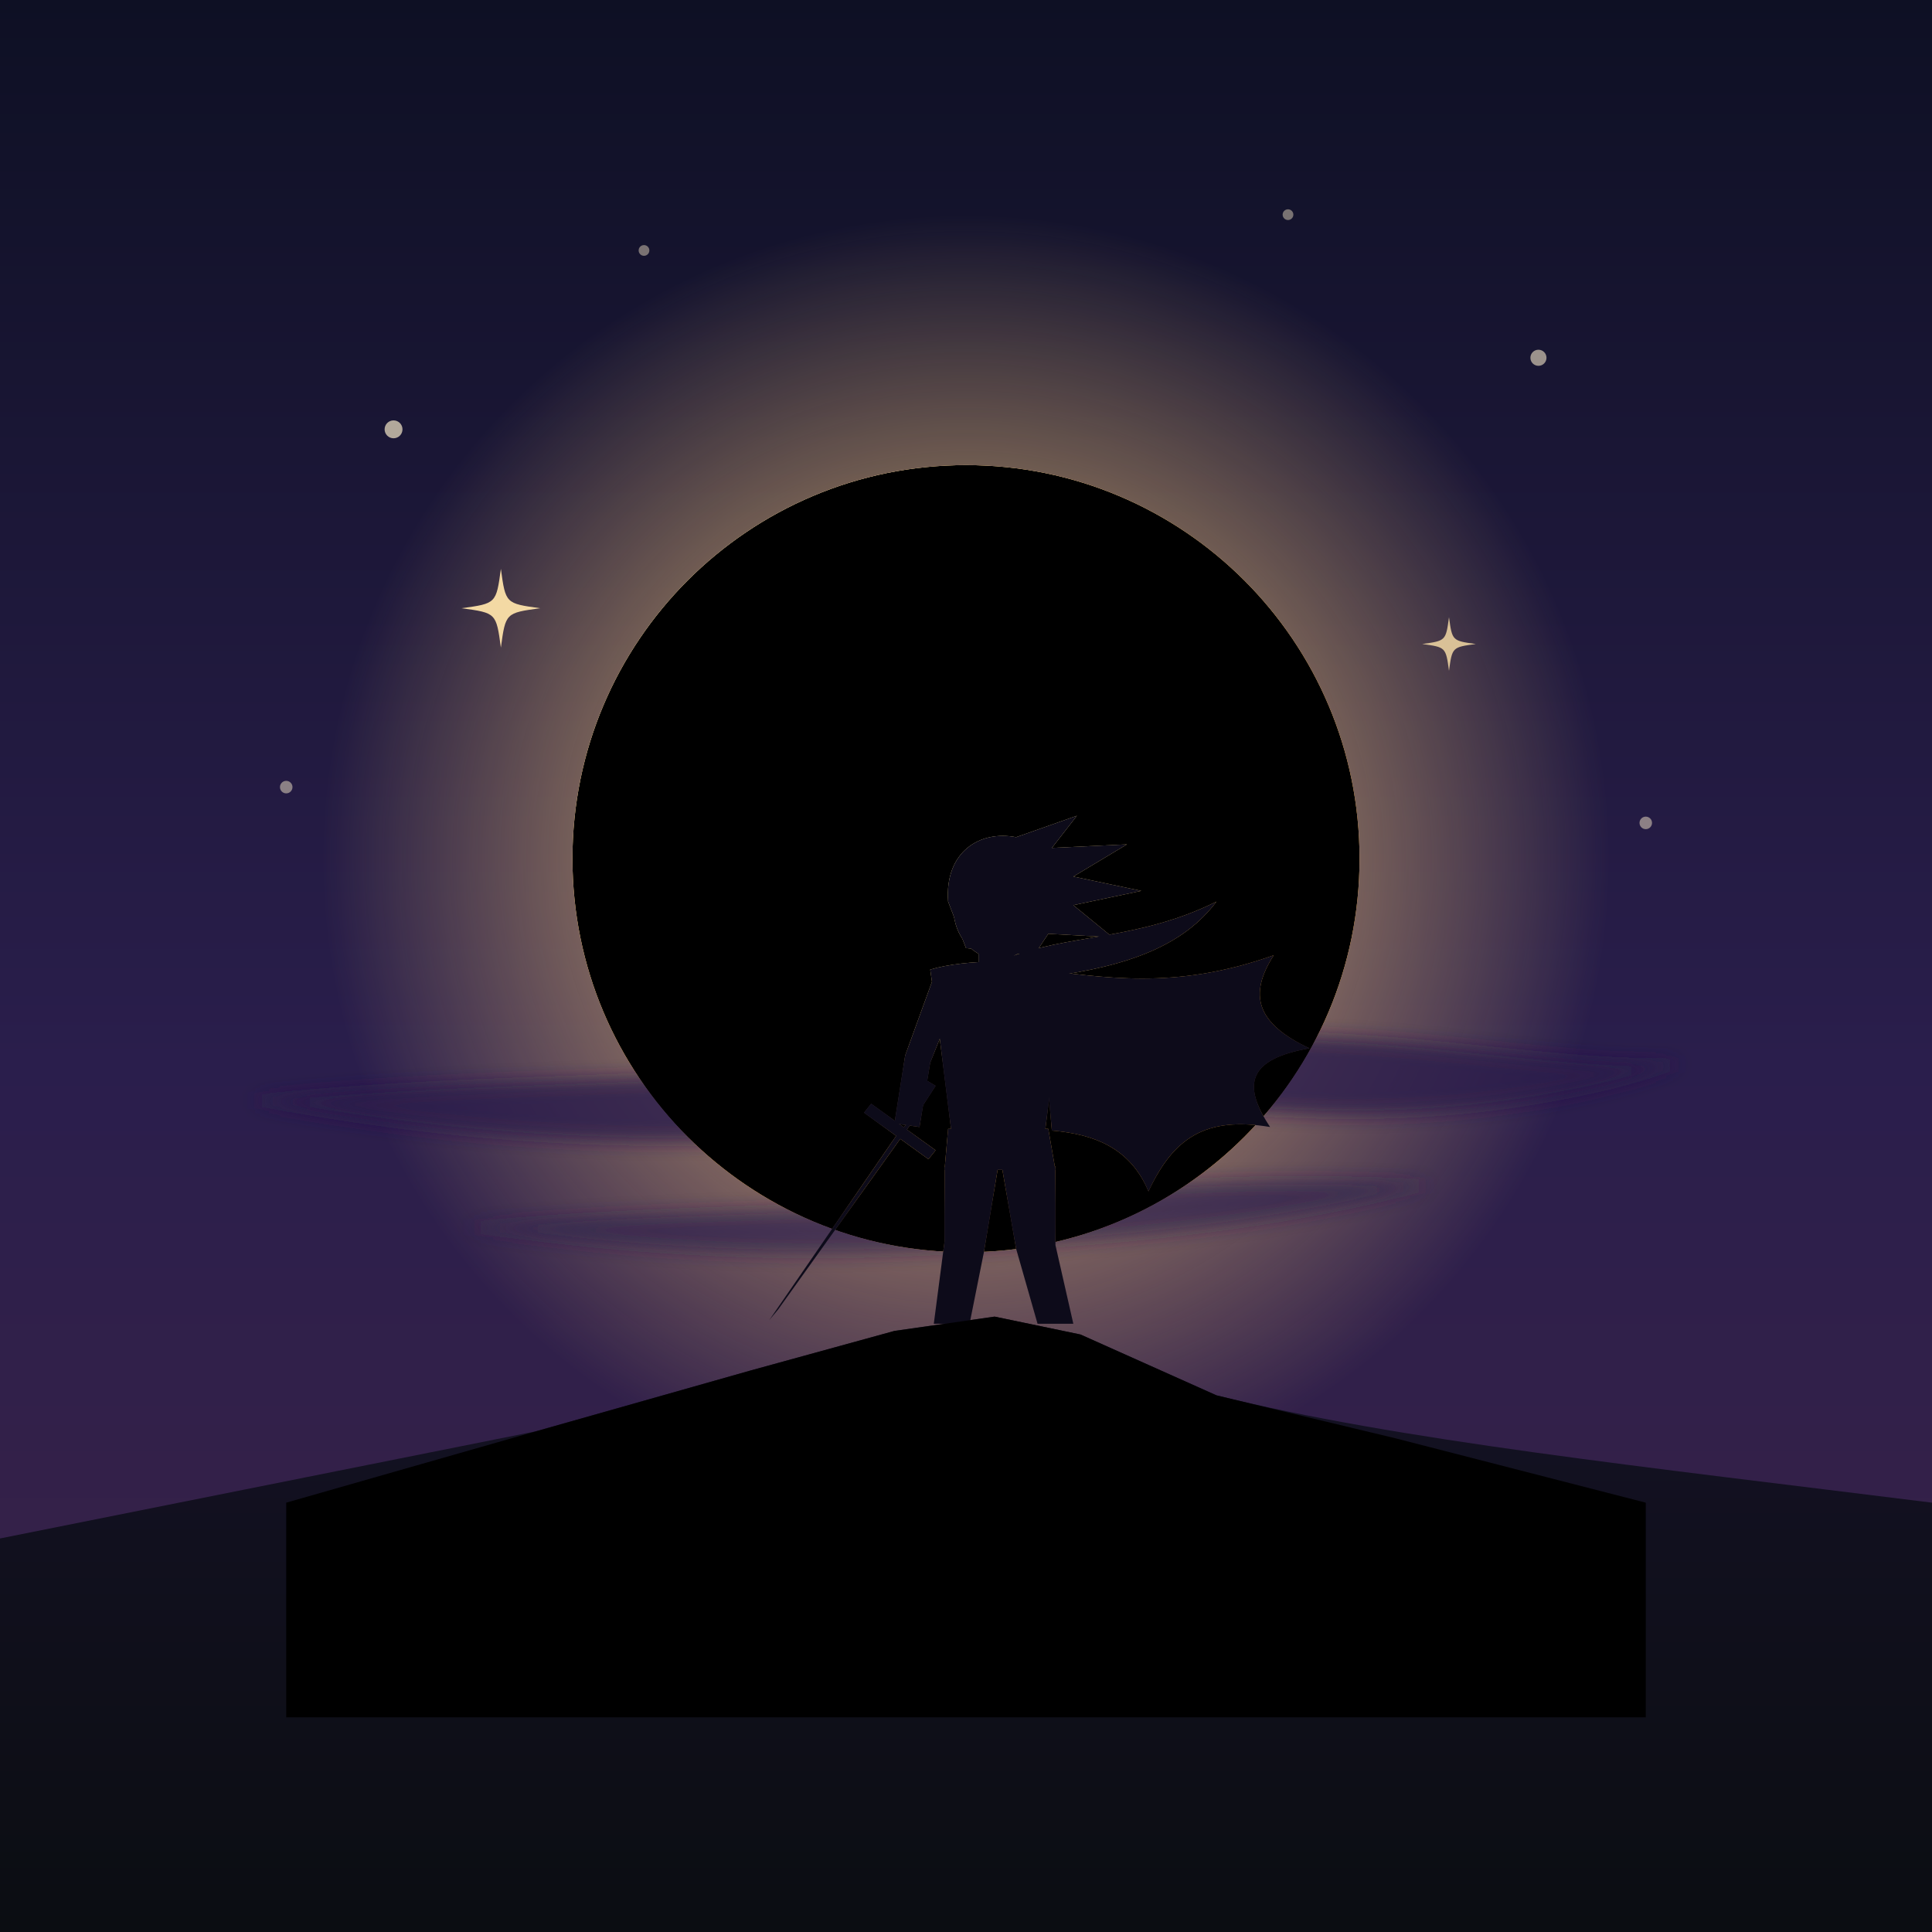
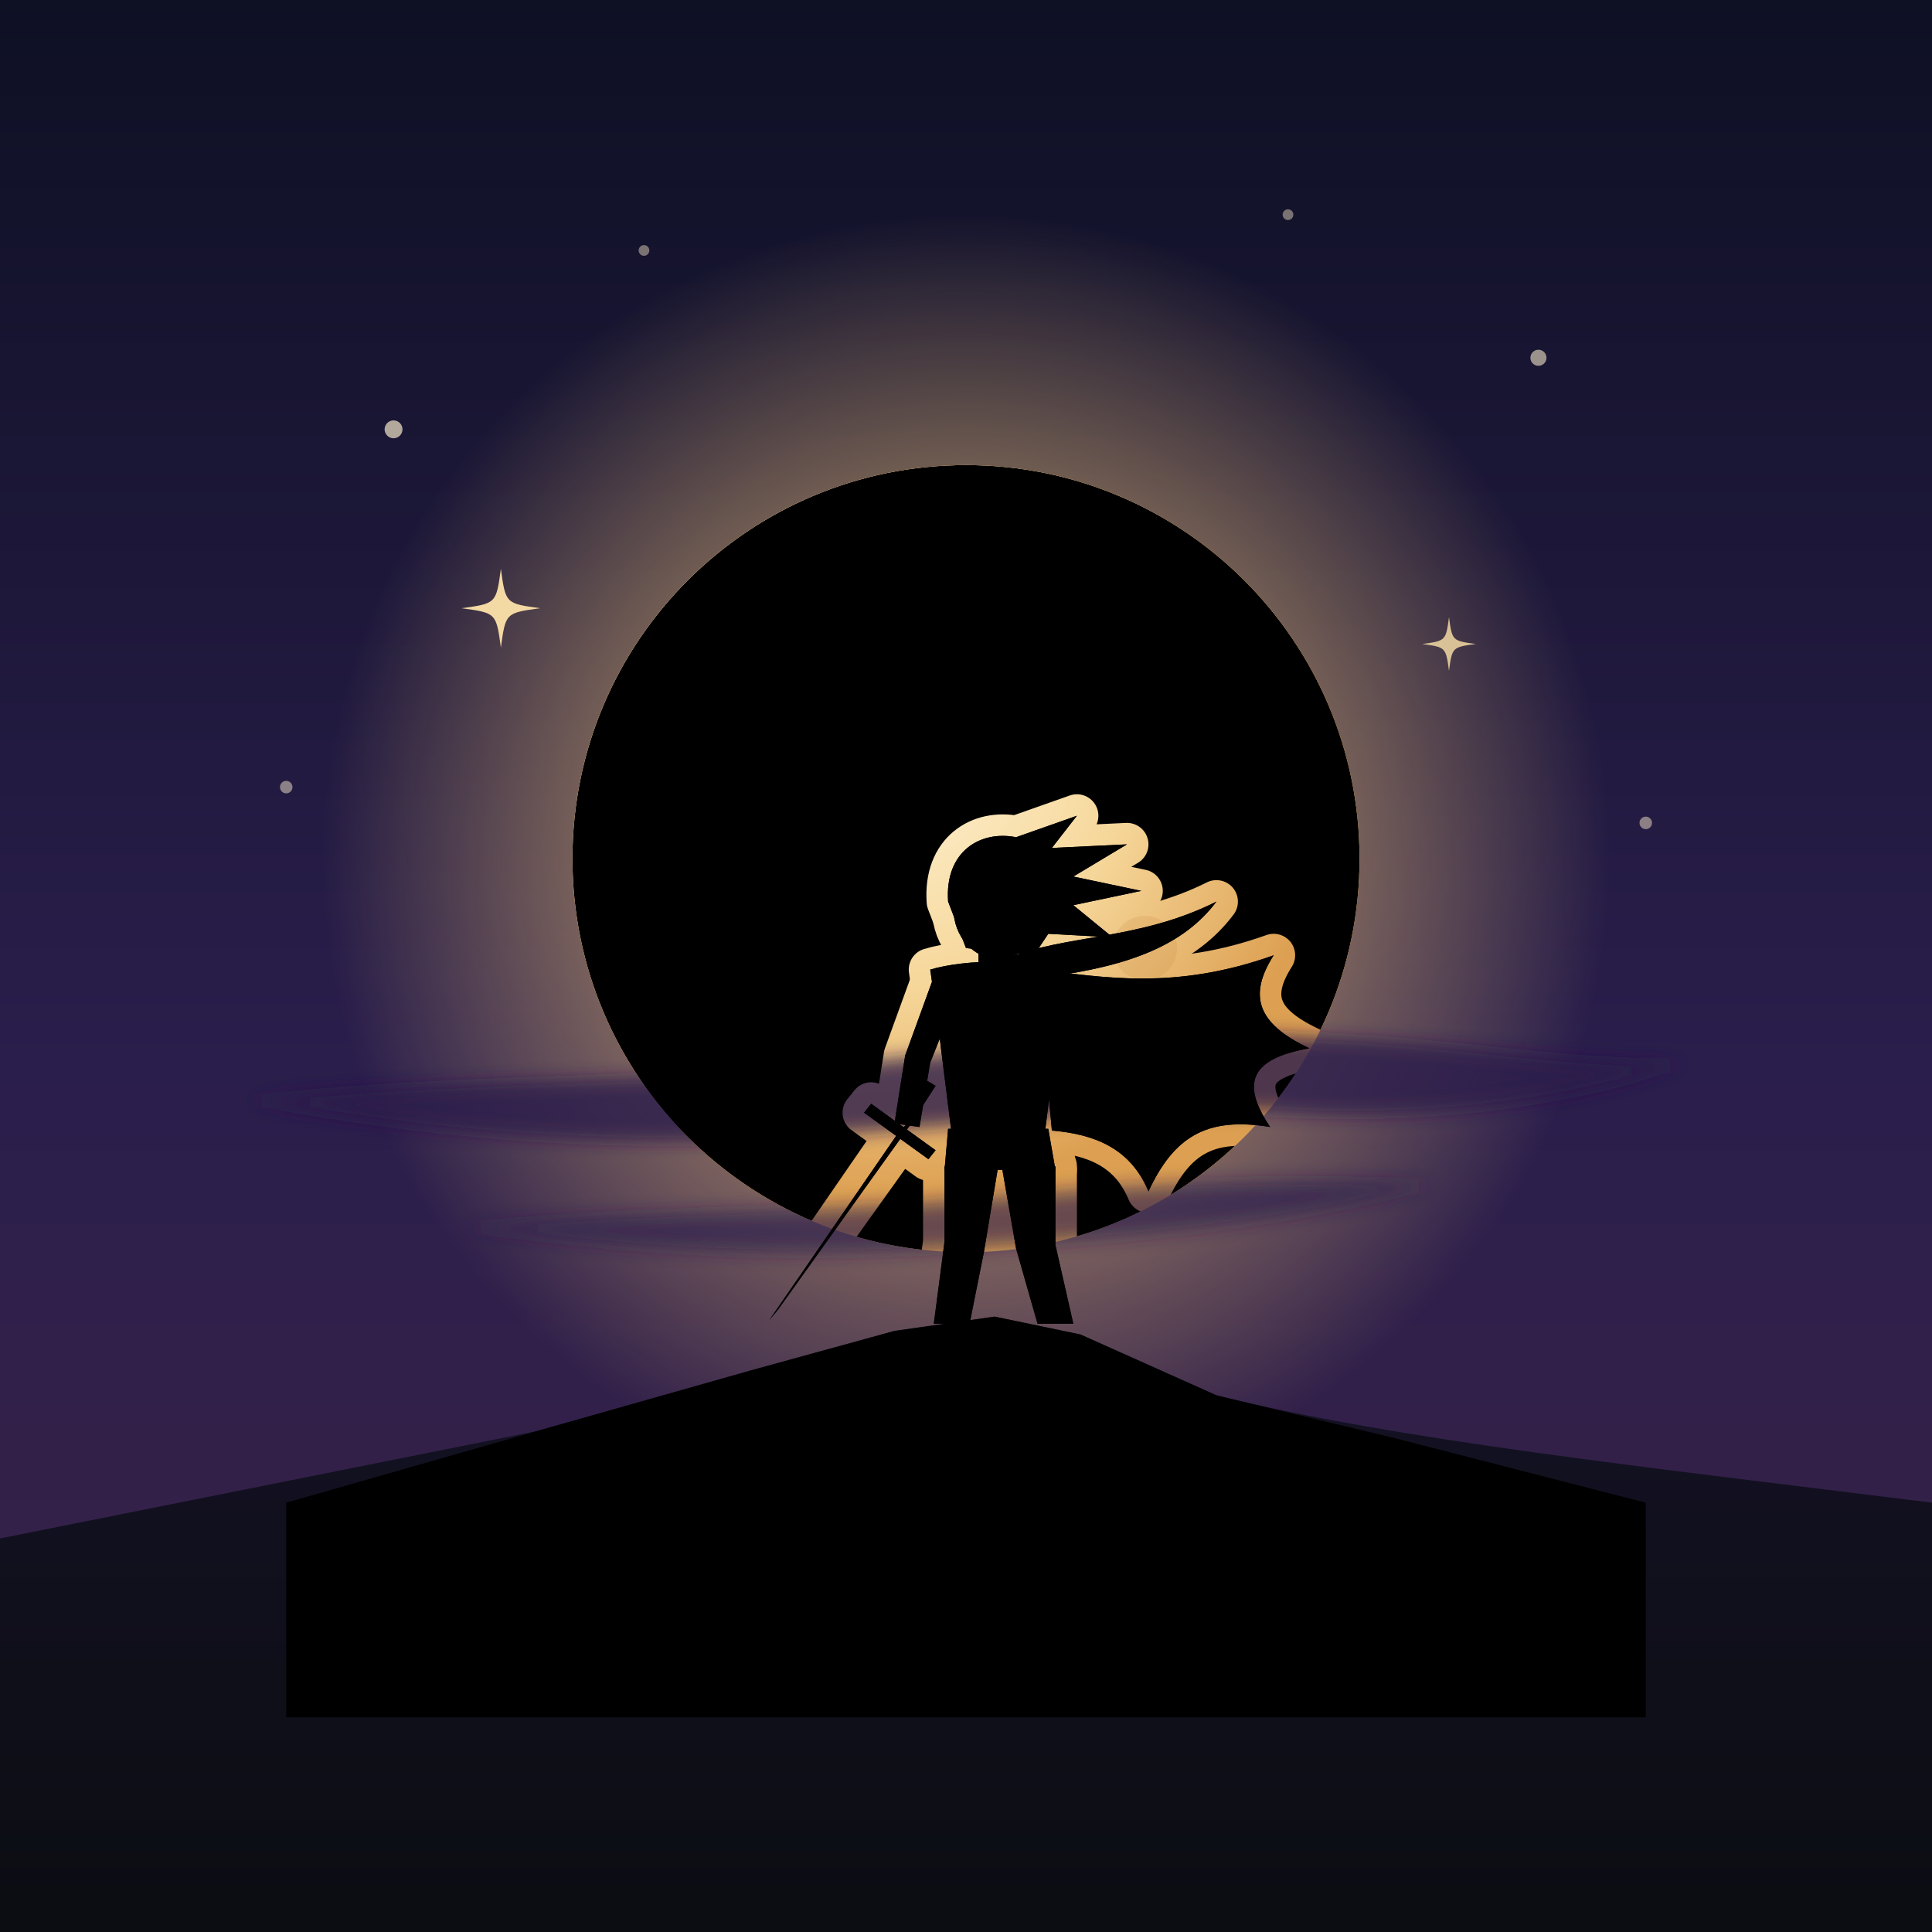
<svg xmlns="http://www.w3.org/2000/svg" viewBox="0 0 108 108">
  <defs>
    <linearGradient id="dusk" x1="0" y1="0" x2="0" y2="108" gradientUnits="userSpaceOnUse">
      <stop offset="0" stop-color="#0E1024" />
      <stop offset="0.55" stop-color="#2A1E4C" />
      <stop offset="1" stop-color="#3D2346" />
    </linearGradient>
    <radialGradient id="moonFill" cx="49" cy="41" r="26" gradientUnits="userSpaceOnUse">
      <stop offset="0" stop-color="#FFF6DC" />
      <stop offset="0.55" stop-color="#F6D79A" />
      <stop offset="1" stop-color="#DDA052" />
    </radialGradient>
    <radialGradient id="moonHalo" cx="54" cy="48" r="36" gradientUnits="userSpaceOnUse">
      <stop offset="0.55" stop-color="#F3C77A" stop-opacity="0.45" />
      <stop offset="1" stop-color="#F3C77A" stop-opacity="0" />
    </radialGradient>
    <linearGradient id="rock" x1="0" y1="72" x2="0" y2="108" gradientUnits="userSpaceOnUse">
      <stop offset="0" stop-color="#151226" />
      <stop offset="1" stop-color="#0B0D12" />
    </linearGradient>
    <filter id="soft" x="-20%" y="-50%" width="140%" height="200%">
      <feGaussianBlur stdDeviation="0.5" />
    </filter>
    <mask id="moonCut">
      <circle cx="54" cy="48" r="22" fill="#fff" />
-       <use href="#hero" fill="#000" transform="translate(55.6 74)" />
+       <use href="#hero" fill="#000" stroke="#000" stroke-width="2.4" stroke-linejoin="round" transform="translate(55.6 74)" />
    </mask>
    <path id="star4" d="M0 -1 C0.12 -0.12 0.12 -0.12 1 0 C0.12 0.12 0.12 0.12 0 1 C-0.12 0.12 -0.12 0.12 -1 0 C-0.12 -0.12 -0.12 -0.12 0 -1 Z" />
    <g id="hero">
      <ellipse cx="0.2" cy="-23.2" rx="2.5" ry="2.8" />
      <path d="M-2.6 -23.6 C-2.8 -26.4 -0.8 -27.6 1.2 -27.2 L4.6 -28.4 L3.2 -26.6 L7.4 -26.8 L4.4 -25 L8.2 -24.2 L4.4 -23.4 L6.6 -21.6 L3 -21.8 L2.2 -20.6 L-1.6 -21 Z" />
      <path d="M-0.9 -21.2 H1.1 V-19.4 H-0.9 Z" />
      <path d="M0.6 -20.4 C4 -21.8 8 -21.4 12.4 -23.6 C10.6 -21.2 7.6 -20 3 -19.4 Z" />
      <path d="M-3.6 -19.8 C-1.6 -20.4 2 -20.4 4 -19.8 L3.6 -17 L2.8 -10.6 L-2.4 -10.6 L-3.2 -17 Z" />
      <path d="M-2.6 -10.9 L3 -10.9 L3.4 -8.6 L-2.8 -8.6 Z" />
      <path d="M-2.8 -8.8 L0.2 -8.8 L-0.6 -4 L-1.4 0 L-3.4 0 L-2.8 -4.6 Z M0.4 -8.8 L3.4 -8.8 L3.4 -4.4 L4.4 0 L2.4 0 L1.2 -4.2 Z" />
      <path d="M-3.4 -19.4 L-5 -15 L-5.6 -11.2 L-4.2 -11 L-3.6 -14.6 L-2.4 -17.6 Z" />
      <path d="M-4.3 -11.7 L-5.3 -10.8 L-12.6 -0.2 L-12.1 -0.8 Z" />
      <path d="M-6.9 -12.3 L-3.3 -9.7 L-3.7 -9.2 L-7.3 -11.8 Z" />
      <path d="M-4.4 -11.6 L-3.3 -13.3 L-3.8 -13.6 L-4.9 -11.9 Z" />
      <path d="M2.4 -19.8 C6 -19.4 10 -18.6 15.6 -20.6 C14.2 -18.4 14.6 -16.8 17.6 -15.4 C14.2 -14.8 13.8 -13.4 15.4 -11 C11.8 -11.6 10 -10.4 8.6 -7.4 C7.6 -9.8 5.6 -10.6 3.2 -10.8 Z" />
    </g>
  </defs>
  <g id="bg">
    <rect width="108" height="108" fill="url(#dusk)" />
    <g fill="#F3E6C8">
      <circle cx="22" cy="24" r="0.5" opacity="0.7" />
      <circle cx="86" cy="20" r="0.45" opacity="0.6" />
      <circle cx="16" cy="44" r="0.35" opacity="0.5" />
      <circle cx="92" cy="46" r="0.35" opacity="0.5" />
      <circle cx="72" cy="12" r="0.3" opacity="0.45" />
      <circle cx="36" cy="14" r="0.3" opacity="0.45" />
    </g>
    <circle cx="54" cy="48" r="36" fill="url(#moonHalo)" />
    <circle cx="54" cy="48" r="22" fill="url(#moonFill)" />
    <g fill="#C98E45" opacity="0.22">
      <circle cx="61" cy="40" r="3.4" />
      <circle cx="46" cy="55" r="2.6" />
      <circle cx="64" cy="53" r="1.8" />
      <circle cx="50" cy="36" r="1.5" />
    </g>
    <g fill="#2A1E4C" filter="url(#soft)">
      <path d="M14 61.5 C26 60.2 36 60.6 46 59.6 C56 58.6 64 57.4 74 58 C82 58.4 88 59.6 94 59.4 C88 61.6 80 62.6 72 62.2 C62 61.8 54 63 44 63.6 C34 64.2 24 63.4 14 61.5 Z" opacity="0.8" />
      <path d="M26 68.6 C36 67.6 44 67.8 52 67.2 C60 66.6 68 65.6 80 66.2 C72 68.4 64 69.2 54 69.8 C44 70.4 36 70 26 68.6 Z" opacity="0.65" />
    </g>
+     <use href="#star4" transform="translate(28 34) scale(2.2)" fill="#F3D9A4" />
+     <use href="#star4" transform="translate(81 36) scale(1.5)" fill="#F3D9A4" opacity="0.85" />
  </g>
  <g id="fg">
    <path d="M0 108 L0 86 C10 84 20 82 30 80 L42 76.6 L50 74.4 L55.6 73.6 L60.4 74.6 L68 78 C78 80.5 92 82 108 84 L108 108 Z" fill="url(#rock)" />
    <use href="#hero" fill="#0D0B1A" transform="translate(55.6 74)" />
-     <use href="#star4" transform="translate(28 34) scale(2.2)" fill="#F3D9A4" />
-     <use href="#star4" transform="translate(81 36) scale(1.5)" fill="#F3D9A4" opacity="0.85" />
  </g>
  <g id="mono" fill="currentColor">
    <circle cx="54" cy="48" r="22" mask="url(#moonCut)" />
+     <use href="#hero" transform="translate(55.6 74)" />
    <path d="M30 80 L42 76.6 L50 74.4 L55.6 73.6 L60.4 74.6 L68 78 L78 80.4 L92 84 L92 96 L16 96 L16 84 Z" />
  </g>
</svg>
